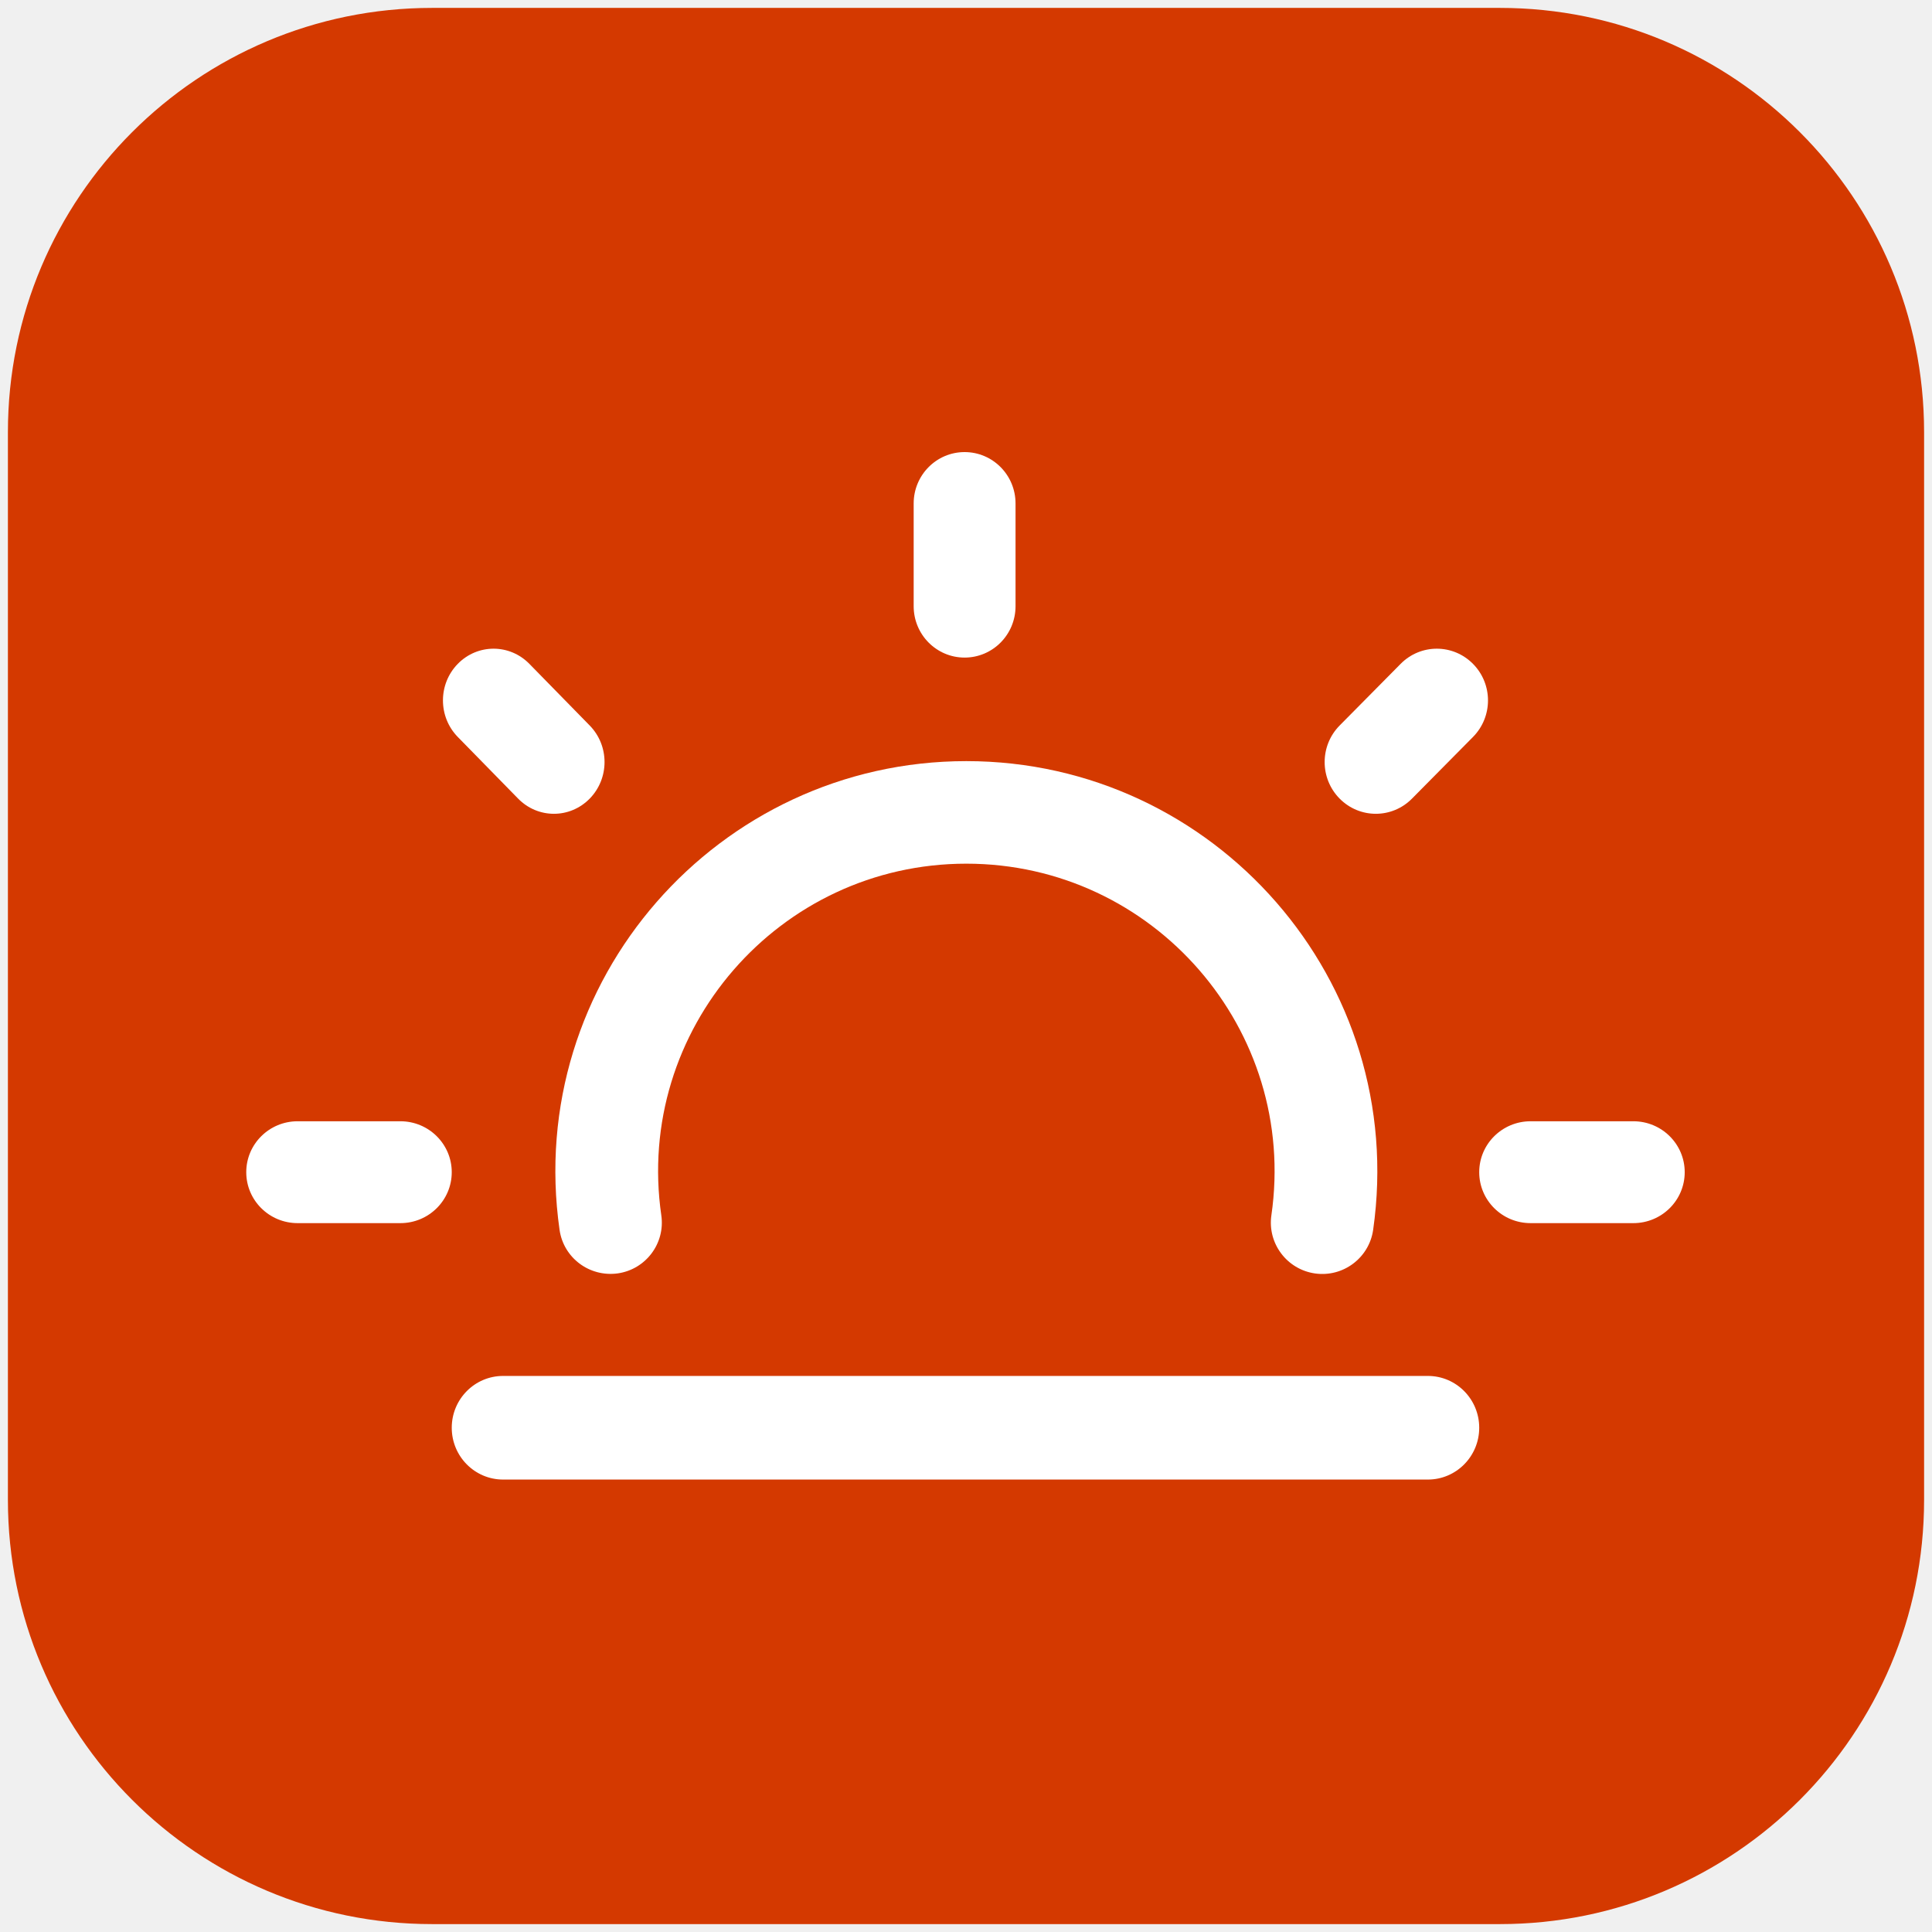
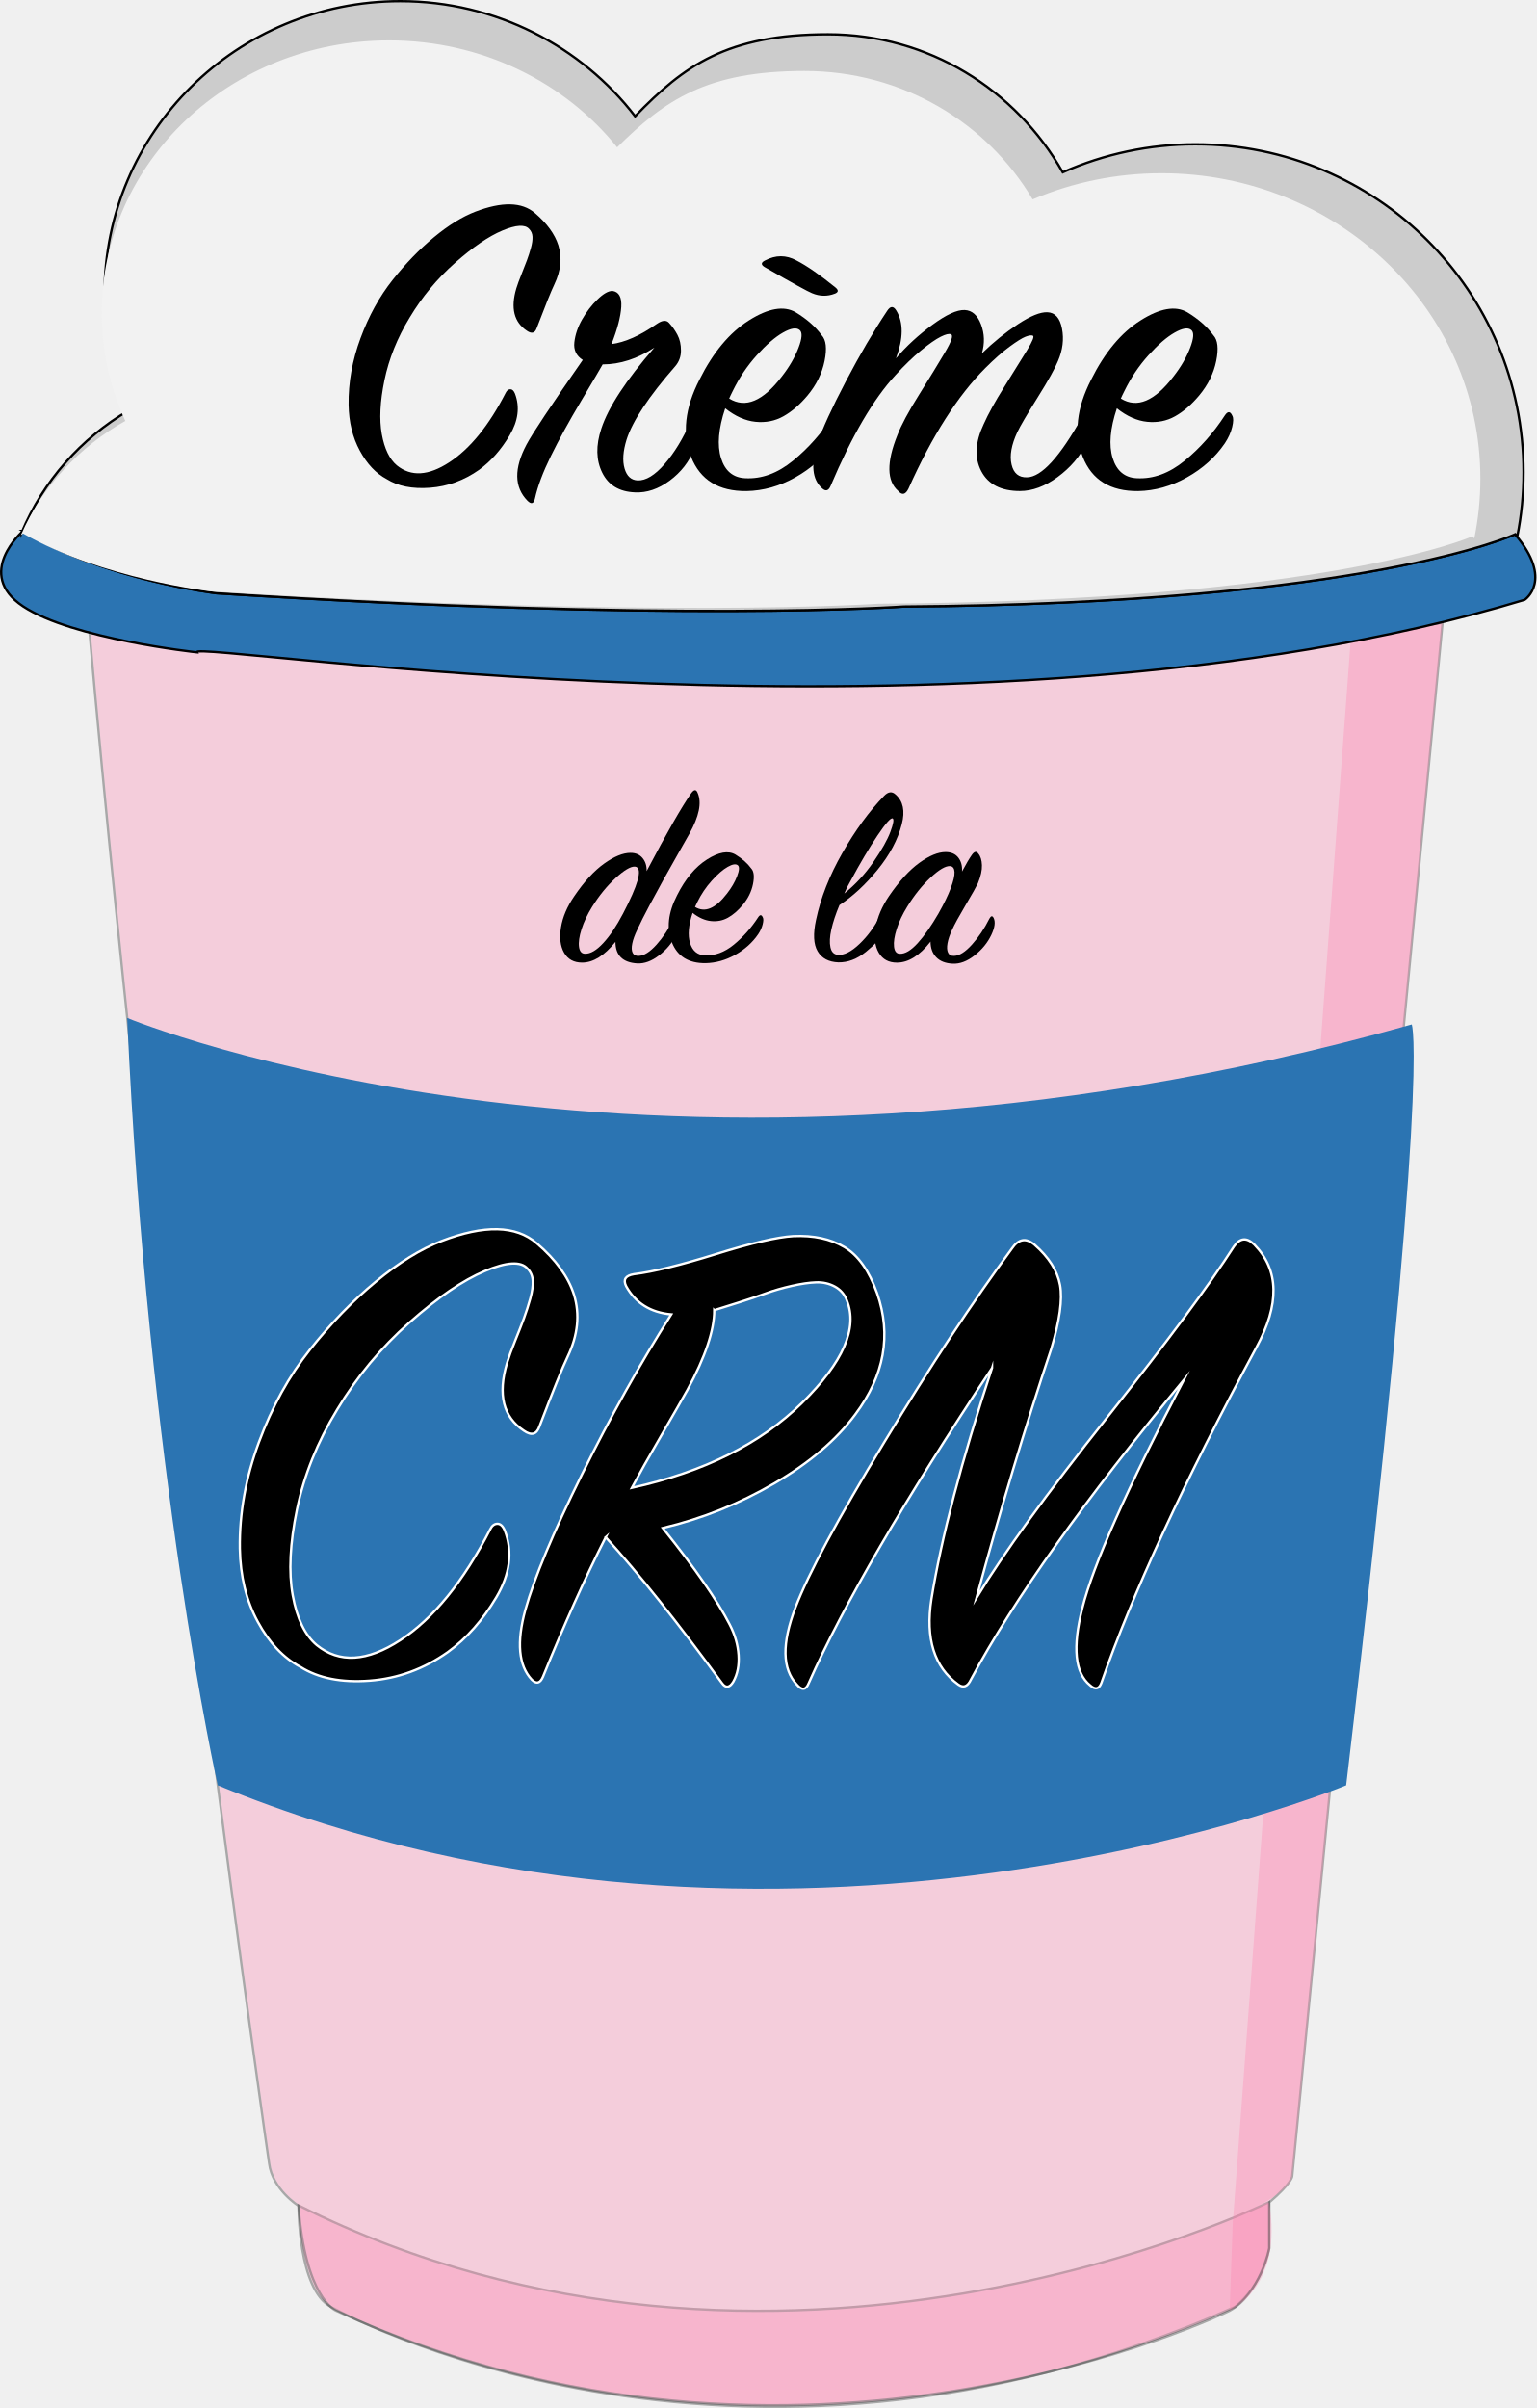
- <svg xmlns="http://www.w3.org/2000/svg" overflow="hidden" viewBox="0 0 1100 1100" version="1.1" id="svg496" width="1100" height="1100">
-   <defs id="defs476">
-     <clipPath id="a">
-       <rect y="687" width="1095" height="1100" id="rect473" x="0" />
-     </clipPath>
+ <svg xmlns="http://www.w3.org/2000/svg" id="Layer_1" data-name="Layer 1" viewBox="0 0 658.21 1031.4">
+   <defs>
+     <style>
+       .cls-1 {
+         fill: #000;
+       }
+ 
+       .cls-1, .cls-2, .cls-3, .cls-4 {
+         stroke-width: 0px;
+       }
+ 
+       .cls-5, .cls-6, .cls-3 {
+         isolation: isolate;
+       }
+ 
+       .cls-6, .cls-7, .cls-8, .cls-9 {
+         stroke-miterlimit: 10;
+       }
+ 
+       .cls-6, .cls-3 {
+         fill: #ff7bac;
+         opacity: .3;
+       }
+ 
+       .cls-6, .cls-8, .cls-9 {
+         stroke: #000;
+       }
+ 
+       .cls-2, .cls-8, .cls-4 {
+         fill-rule: evenodd;
+       }
+ 
+       .cls-2, .cls-9 {
+         fill: #2b74b2;
+       }
+ 
+       .cls-7 {
+         fill: none;
+         stroke: #fff;
+       }
+ 
+       .cls-8 {
+         fill: #ccc;
+       }
+ 
+       .cls-4 {
+         fill: #f2f2f2;
+       }
+     </style>
  </defs>
-   <g transform="translate(4.505,-687.5)" clip-path="url(#a)" fill-rule="evenodd" id="g494">
-     <path d="M 0,933.5 C 0,800.12 108.12,692 241.5,692 h 607.99 c 133.38,0 241.5,108.12 241.5,241.5 v 608 c 0,133.37 -108.12,241.5 -241.5,241.5 H 241.5 C 108.12,1783 0,1674.87 0,1541.5 Z" fill="#d43900" id="path478" />
-     <path d="m 954.7,1354.9 c 0,16.01 -13.078,29 -29.25,29 h -58.5 c -16.172,0 -29.25,-12.99 -29.25,-29 0,-16.01 13.078,-29 29.25,-29 h 58.5 c 16.172,0 29.25,12.99 29.25,29 z" fill="#ffffff" id="path480" />
-     <path d="m 252.7,1354.9 c 0,16.01 -13.078,29 -29.25,29 h -58.5 c -16.172,0 -29.25,-12.99 -29.25,-29 0,-16.01 13.078,-29 29.25,-29 h 58.5 c 16.172,0 29.25,12.99 29.25,29 z" fill="#ffffff" id="path482" />
-     <path d="m 256.14,1107.1 c -11.261,-11.51 -11.261,-30.12 0,-41.63 11.274,-11.51 29.481,-11.51 40.755,0 l 34.354,35.1 c 11.261,11.51 11.261,30.12 0,41.63 -11.274,11.52 -29.481,11.52 -40.755,0 z" fill="#ffffff" id="path484" />
-     <path d="m 758.23,1142.2 c -11.379,-11.51 -11.379,-30.12 0,-41.63 l 34.732,-35.1 c 11.379,-11.51 29.797,-11.51 41.19,0 11.392,11.51 11.392,30.12 0,41.63 l -34.732,35.1 c -11.379,11.52 -29.798,11.52 -41.19,0 z" fill="#ffffff" id="path486" />
-     <path d="m 719.36,1379.5 c 15.301,-105.6 -67.029,-200.26 -173.67,-200.26 -106.72,0 -188.96,94.78 -173.67,200.26 2.287,15.94 -8.828,30.75 -24.831,33.02 -16.055,2.19 -30.797,-8.81 -33.098,-24.75 -20.241,-141.79 90.247,-266.92 231.6,-266.92 141.47,0 251.81,125.28 231.61,266.94 -2.314,15.92 -17.082,27.04 -33.112,24.76 -15.99,-2.3 -27.105,-17.11 -24.83,-33.05 z" fill="#ffffff" id="path488" />
-     <path d="m 837.7,1500.4 c 0,16.28 -13.078,29.5 -29.25,29.5 h -526.5 c -16.172,0 -29.25,-13.22 -29.25,-29.5 0,-16.29 13.078,-29.5 29.25,-29.5 h 526.5 c 16.172,0 29.25,13.21 29.25,29.5 z" fill="#ffffff" id="path490" />
-     <path d="m 544.7,1061.9 c -16.008,0 -29,-13.08 -29,-29.25 v -58.502 c 0,-16.176 12.992,-29.25 29,-29.25 16.009,0 29,13.074 29,29.25 v 58.502 c 0,16.17 -12.991,29.25 -29,29.25 z" fill="#ffffff" id="path492" />
+   <g id="Layer_2" data-name="Layer 2">
+     <path class="cls-6" d="M127.88,944.7s-.3,35.8,13.9,43.4c0,0,170.5,96.3,387.3,0,0,0,11.8-8.8,14.6-25.2v-19.7s-210.7,103.9-415.8,1.4v.1h0Z" />
+     <path class="cls-6" d="M37.98,266.8s208.9,50.5,580,0c0,0-40.6,423.9-64.4,665.3,0,0,0,2.8-9.8,11.2v19.7s-4.2,19.7-16.9,26.7c0,0-184.4,91.2-383,0,0,0-13.2-5.6-16-44.9,0,0-11.2-7-12.6-18.2,0,0-47.8-328.5-77.3-659.7v-.1h0Z" />
+     <path class="cls-3" d="M543.68,943.3l-15.5,6.8-1.4,39.5s23.2-9.6,16.9-46.3Z" />
+     <path class="cls-3" d="M617.98,266.8l-39.4,8.2-50.3,675.2s23.9-10.1,25.3-18,64.4-665.3,64.4-665.3l-39.4,8.2h0l39.4-8.2" />
+   </g>
+   <path class="cls-9" d="M9.88,227.4s-21.1,18.3,0,32.3c21.1,14,74.4,19.7,74.4,19.7-3.4-5.6,333.4,48.7,568.9-22.5,0,0,12.6-8.4-4.2-28.1,0,0-63.2,29.7-262,31,0,0-97.6,6.9-294.3-5.7,0,0-47.8-5.6-82.9-26.7h.1,0Z" />
+   <path class="cls-8" d="M9.28,228c.4-.4.7-.6.7-.6,35.1,21.1,82.9,26.7,82.9,26.7,196.7,12.6,294.3,5.7,294.3,5.7,198.8-1.3,262-31,262-31,.3.3.5.7.8,1,1.8-8.9,2.7-18.1,2.7-27.5,0-77.6-63-140.5-140.6-140.5-19.6,0-38.9,4.1-56.8,12-20.1-35.4-57.5-59.1-100.6-59.1s-61.6,13.4-82.6,35.1h0C249.08,19.9,212.48.5,171.48.5,101.58.5,44.78,56.5,44.78,125.9c0,17.2,3.5,34.1,10.4,49.9-20.4,11.9-36.7,30.3-45.9,52.3,0,0,0-.1,0-.1Z" />
+   <path class="cls-4" d="M9.28,229.1l.6-.6c34.1,19.6,80.5,24.8,80.5,24.8,191.1,11.8,285.9,5.3,285.9,5.3,193.1-1.2,254.5-28.9,254.5-28.9.3.3.5.6.8.9,1.7-8.3,2.6-16.8,2.6-25.6,0-72.2-61.2-130.8-136.6-130.8-19,0-37.8,3.8-55.2,11.2-19.5-32.9-55.8-55-97.7-55s-59.9,12.5-80.3,32.7h0c-22.3-27.8-57.9-45.8-97.7-45.8-67.9,0-123.1,52.1-123.1,116.6,0,16,3.4,31.7,10.1,46.4-19.8,11.1-35.6,28.2-44.6,48.6l.2.2h0Z" />
+   <path class="cls-2" d="M54.48,436s225.8,94.2,550.3,2.8c0,0,8.4,18.3-28.1,325.9,0,0-240.6,99.7-483.4,0,0,0-30-133.5-38.8-328.7h0Z" />
+   <g class="cls-5">
+     <g class="cls-5">
+       <g class="cls-5">
+         <path class="cls-1" d="M216.64,168.24c.5-1.01,1.17-1.52,1.99-1.52s1.48.63,1.99,1.9c2.15,5.69,1.39,11.63-2.28,17.82-3.67,6.2-8.03,11.12-13.08,14.79-6.45,4.55-13.46,7.11-21.05,7.68-7.58.57-13.78-.66-18.58-3.7-4.55-2.4-8.38-6.45-11.47-12.13-3.1-5.69-4.71-12.26-4.83-19.72-.13-9.48,1.58-18.99,5.12-28.54,3.54-9.54,8.12-17.85,13.75-24.93,5.62-7.08,11.53-13.18,17.73-18.3,6.19-5.12,12.07-8.75,17.63-10.9,11.5-4.42,20.03-4.23,25.6.57,5.18,4.43,8.53,9.04,10.05,13.84,1.64,5.31,1.07,10.87-1.71,16.68-1.39,2.91-3.92,9.17-7.58,18.77-.76,2.15-2.15,2.53-4.17,1.14-5.56-3.67-7.08-9.73-4.55-18.2.5-1.64,1.23-3.63,2.18-5.97.95-2.34,1.74-4.36,2.37-6.07.63-1.71,1.2-3.47,1.71-5.31.5-1.83.73-3.41.66-4.74-.07-1.33-.54-2.43-1.42-3.32-1.77-2.02-5.59-1.8-11.47.66-5.88,2.46-12.64,7.08-20.29,13.84-7.65,6.76-14.12,14.57-19.43,23.42-5.31,8.72-8.91,17.67-10.81,26.83-1.9,9.17-2.27,16.87-1.14,23.13,1.14,6.26,3.29,10.71,6.45,13.37,6.07,4.93,13.56,4.49,22.47-1.33,8.91-5.81,16.97-15.74,24.17-29.77Z" />
+         <path class="cls-1" d="M261.96,147.39c5.81-.76,12.32-3.66,19.53-8.72,2.27-1.52,3.98-1.64,5.12-.38,1.39,1.52,2.59,3.22,3.6,5.12,1.01,1.9,1.52,4.14,1.52,6.73s-.82,4.83-2.46,6.73c-11.38,13.02-18.33,23.51-20.86,31.47-1.52,4.93-1.8,9.04-.85,12.32.95,3.29,2.81,4.99,5.59,5.12,3.54.13,7.39-2.21,11.57-7.02,4.17-4.8,7.84-10.81,11-18.01.88-1.77,1.77-1.83,2.65-.19,1.39,3.03,1.07,6.95-.95,11.75-2.15,5.44-5.66,9.95-10.52,13.56-4.87,3.6-9.83,5.28-14.88,5.02-6.7-.25-11.38-3.07-14.03-8.44-2.65-5.37-2.78-11.66-.38-18.87,3.03-9.22,10.62-20.79,22.75-34.7-7.33,4.8-14.73,7.2-22.18,7.2-.76,1.39-3.79,6.54-9.1,15.45-5.31,8.91-9.67,16.84-13.08,23.79-3.41,6.95-5.69,13.02-6.83,18.2-.5,2.28-1.58,2.59-3.22.95-5.69-5.82-5.81-13.84-.38-24.08,2.4-4.55,10.43-16.62,24.08-36.21-2.78-1.77-3.98-4.3-3.6-7.58.38-3.29,1.48-6.54,3.32-9.76,1.83-3.22,4.01-6.07,6.54-8.53,2.53-2.46,4.67-3.7,6.45-3.7,2.78.38,4.04,2.66,3.79,6.83-.25,4.17-1.64,9.48-4.17,15.93Z" />
+         <path class="cls-1" d="M310.68,174.88c-2.91,8.72-3.51,15.83-1.8,21.33,1.71,5.5,5.15,8.38,10.33,8.63,7.08.38,13.9-2.12,20.48-7.49,6.57-5.37,12.32-11.85,17.25-19.43,1.26-1.9,2.34-1.83,3.22.19.5.89.47,2.5-.09,4.83-.57,2.34-1.61,4.64-3.13,6.92-4.05,5.94-9.45,10.81-16.21,14.6-6.76,3.79-13.75,5.75-20.95,5.88-11.88.12-19.78-4.74-23.7-14.6-3.92-9.86-2.72-20.92,3.6-33.18,5.81-11.63,12.86-20.07,21.14-25.31,8.28-5.24,14.95-6.41,20-3.51,4.8,2.91,8.53,6.19,11.19,9.86,1.9,2.02,2.3,5.69,1.23,11-1.08,5.31-3.51,10.24-7.3,14.79-3.29,3.92-6.73,6.89-10.33,8.91-3.6,2.02-7.58,2.81-11.94,2.37-4.36-.44-8.69-2.37-12.99-5.78ZM312.39,170.71c6.95,4.3,14.47,1.14,22.56-9.48,3.16-4.04,5.53-8.12,7.11-12.23,1.58-4.11,1.74-6.67.47-7.68-1.39-1.14-3.76-.76-7.11,1.14-3.35,1.9-7.08,5.12-11.19,9.67-4.11,4.55-7.55,9.67-10.33,15.36-.76,1.52-1.27,2.59-1.52,3.22ZM327.74,111.55c4.55-2.4,9.04-2.4,13.46,0,4.42,2.28,9.98,6.13,16.69,11.57,1.39,1.14,1.33,2.02-.19,2.65-3.29,1.27-6.57,1.2-9.86-.19-1.64-.63-8.41-4.36-20.29-11.19-1.64-1.01-1.58-1.96.19-2.84Z" />
+         <path class="cls-1" d="M383.86,153.45c4.42-5.18,9.6-9.95,15.55-14.31,5.94-4.36,10.55-6.48,13.84-6.35,3.16.13,5.5,2.18,7.01,6.16,1.52,3.98,1.64,8.12.38,12.42,4.93-4.8,10.08-8.97,15.45-12.51,5.37-3.54,9.58-5.24,12.61-5.12,3.29.13,5.37,2.46,6.26,7.01.88,4.55.31,9.17-1.71,13.84-1.27,3.16-4.17,8.38-8.72,15.64-4.55,7.27-7.46,12.23-8.72,14.88-2.53,5.44-3.35,10.05-2.46,13.84.88,3.79,3.1,5.63,6.64,5.5,6.19-.12,14.09-8.78,23.7-25.98,1.14-1.9,2.28-2.02,3.41-.38.5.51.6,2.12.28,4.83-.32,2.72-.98,5.09-1.99,7.11-2.78,5.56-6.89,10.33-12.32,14.32-5.44,3.98-10.81,5.97-16.12,5.97-8.09,0-13.62-2.84-16.59-8.53-2.97-5.69-2.62-12.39,1.04-20.1,1.9-4.3,4.86-9.67,8.91-16.12,4.04-6.45,7.27-11.63,9.67-15.55,2.4-3.92,3.22-6,2.46-6.26-.63-.25-1.68-.09-3.13.47-1.46.57-3.73,1.99-6.83,4.27-3.1,2.28-6.54,5.31-10.33,9.1-11.88,11.88-22.88,29.14-32.99,51.76-1.27,2.53-2.72,2.84-4.36.95-4.93-4.29-5.06-12.26-.38-23.89,1.64-4.29,4.74-10.08,9.29-17.35,4.55-7.27,8.25-13.3,11.09-18.11,2.84-4.8,3.7-7.39,2.56-7.77-.76-.38-2.21-.03-4.36,1.04-2.15,1.08-4.96,3.03-8.44,5.88-3.48,2.84-7.11,6.35-10.9,10.52-9.48,10.24-18.77,26.1-27.87,47.59-.89,2.02-2.08,2.34-3.6.95-4.29-3.79-4.93-10.3-1.9-19.53,2.02-6.07,6.03-14.82,12.04-26.26,6-11.44,11.91-21.52,17.73-30.24,1.39-2.15,2.72-2.15,3.98,0,3.03,5.06,2.97,11.82-.19,20.29Z" />
+         <path class="cls-1" d="M478.47,174.88c-2.91,8.72-3.51,15.83-1.8,21.33,1.71,5.5,5.15,8.38,10.33,8.63,7.08.38,13.9-2.12,20.48-7.49,6.57-5.37,12.32-11.85,17.25-19.43,1.26-1.9,2.34-1.83,3.22.19.5.89.47,2.5-.09,4.83-.57,2.34-1.61,4.64-3.13,6.92-4.05,5.94-9.45,10.81-16.21,14.6-6.76,3.79-13.75,5.75-20.95,5.88-11.88.12-19.78-4.74-23.7-14.6-3.92-9.86-2.72-20.92,3.6-33.18,5.81-11.63,12.86-20.07,21.14-25.31,8.28-5.24,14.95-6.41,20-3.51,4.8,2.91,8.53,6.19,11.19,9.86,1.9,2.02,2.3,5.69,1.23,11-1.08,5.31-3.51,10.24-7.3,14.79-3.29,3.92-6.73,6.89-10.33,8.91-3.6,2.02-7.58,2.81-11.95,2.37-4.36-.44-8.69-2.37-12.99-5.78ZM480.18,170.71c6.95,4.3,14.47,1.14,22.56-9.48,3.16-4.04,5.53-8.12,7.11-12.23,1.58-4.11,1.74-6.67.47-7.68-1.39-1.14-3.76-.76-7.11,1.14-3.35,1.9-7.08,5.12-11.19,9.67-4.11,4.55-7.55,9.67-10.33,15.36-.76,1.52-1.27,2.59-1.52,3.22Z" />
+       </g>
+     </g>
+   </g>
+   <g class="cls-5">
+     <g class="cls-5">
+       <g class="cls-5">
+         <path class="cls-1" d="M272.99,398.26c-1.08,2.23-1.79,4.19-2.13,5.88-.35,1.69-.29,3.01.17,3.97.46.96,1.34,1.4,2.65,1.32,2.23-.08,4.74-1.67,7.55-4.78,2.8-3.11,5.28-6.82,7.43-11.12.69-1.23,1.31-1.27,1.84-.12.77,1.84.46,4.22-.92,7.14-1.61,3.3-4.01,6.18-7.2,8.64-3.19,2.46-6.32,3.61-9.39,3.46-6.22-.38-9.33-3.46-9.33-9.22-4.76,5.92-9.52,8.87-14.28,8.87-3.53,0-6.11-1.4-7.72-4.21s-2.05-6.43-1.33-10.89c.73-4.45,2.63-8.91,5.7-13.36,4.22-6.22,8.49-10.87,12.79-13.94,4.3-3.07,8.06-4.61,11.29-4.61,2.23,0,3.95.75,5.18,2.25,1.23,1.5,1.8,3.36,1.73,5.59,8.6-16.36,14.98-27.49,19.12-33.41,1.23-1.69,2.15-1.69,2.77,0,1.77,4.15.58,9.95-3.57,17.39-.69,1.23-2.32,4.11-4.9,8.64-2.57,4.53-4.71,8.31-6.39,11.35-1.69,3.04-3.63,6.61-5.82,10.71-2.19,4.11-3.94,7.58-5.24,10.43ZM271.95,371.19c-1.84-.08-4.59,1.56-8.24,4.9-3.65,3.34-7.01,7.47-10.08,12.38-2,3.23-3.5,6.39-4.49,9.5-1,3.11-1.36,5.64-1.09,7.6.27,1.96,1.13,2.94,2.59,2.94,2.3.08,4.9-1.44,7.78-4.55,2.88-3.11,5.7-7.32,8.47-12.61,6.45-12.29,8.33-18.97,5.65-20.04l-.58-.12Z" />
+       </g>
+       <g class="cls-5">
+         <path class="cls-1" d="M296.72,391c-1.77,5.3-2.13,9.62-1.09,12.96,1.04,3.34,3.13,5.09,6.28,5.24,4.3.23,8.45-1.29,12.44-4.55,3.99-3.26,7.49-7.2,10.48-11.81.77-1.15,1.42-1.11,1.96.12.31.54.29,1.52-.06,2.94-.35,1.42-.98,2.82-1.9,4.2-2.46,3.61-5.74,6.57-9.85,8.87-4.11,2.3-8.35,3.49-12.73,3.57-7.22.08-12.02-2.88-14.4-8.87s-1.65-12.71,2.19-20.16c3.53-7.06,7.81-12.19,12.84-15.38,5.03-3.19,9.08-3.9,12.15-2.13,2.92,1.77,5.18,3.76,6.8,5.99,1.15,1.23,1.4,3.46.75,6.68-.65,3.23-2.13,6.22-4.44,8.99-2,2.38-4.09,4.19-6.28,5.41-2.19,1.23-4.61,1.71-7.26,1.44-2.65-.27-5.28-1.44-7.89-3.51ZM297.75,388.47c4.22,2.61,8.79.69,13.71-5.76,1.92-2.46,3.36-4.93,4.32-7.43.96-2.5,1.05-4.05.29-4.67-.85-.69-2.29-.46-4.32.69-2.04,1.15-4.3,3.11-6.8,5.88-2.5,2.76-4.59,5.88-6.28,9.33-.46.92-.77,1.58-.92,1.96Z" />
+         <path class="cls-1" d="M359.61,387.66c-1.61,3.84-2.76,7.32-3.46,10.43s-.83,5.66-.4,7.66c.42,2,1.48,3.07,3.17,3.23,2.69.23,5.8-1.34,9.33-4.72,3.53-3.38,6.45-7.37,8.75-11.98.23-.46.52-.79.86-.98.35-.19.67-.21.98-.06.31.15.54.5.69,1.04.54,1.84.15,4.22-1.15,7.14-1.15,2.46-3.63,5.22-7.43,8.29-3.8,3.07-7.74,4.57-11.81,4.49-4.15-.16-7.1-1.73-8.87-4.72-1.77-3-2-7.49-.69-13.48,2-9.45,5.76-19.01,11.29-28.68,5.53-9.68,11.48-17.82,17.86-24.42,1.77-1.84,3.42-2.03,4.95-.58,3.23,2.84,4.11,7.07,2.65,12.67-1.69,6.61-5.15,13.11-10.37,19.53-5.22,6.41-10.68,11.46-16.36,15.15ZM361.69,382.71c4.76-3.84,8.93-8.35,12.5-13.54,3.57-5.18,5.99-9.48,7.26-12.9,1.27-3.42,1.59-5.32.98-5.7-.77-.46-2.96,2-6.57,7.37-3.61,5.38-7.41,11.79-11.41,19.24-1.08,1.84-2,3.69-2.76,5.53Z" />
+         <path class="cls-1" d="M412.14,373.26c1.69-3.15,3.07-5.49,4.15-7.03,1.07-1.54,2-1.77,2.76-.69,1,1.15,1.54,2.82,1.61,5.01.08,2.19-.5,4.78-1.73,7.78-.69,1.46-2.46,4.59-5.3,9.39-2.84,4.8-4.76,8.31-5.76,10.54-1,2.15-1.65,4.07-1.96,5.76-.31,1.69-.23,3.04.23,4.03.46,1,1.34,1.46,2.65,1.38,2.23-.08,4.76-1.69,7.6-4.84,2.84-3.15,5.34-6.87,7.49-11.17.69-1.23,1.3-1.27,1.84-.12.77,1.69.42,4.07-1.04,7.14-1.61,3.38-4.01,6.32-7.2,8.81-3.19,2.5-6.32,3.67-9.39,3.51-3.07-.15-5.42-1.08-7.03-2.76-1.61-1.69-2.42-3.92-2.42-6.68-4.68,5.99-9.49,8.99-14.4,8.99-3.53,0-6.13-1.4-7.78-4.21-1.65-2.8-2.09-6.43-1.32-10.89.77-4.45,2.69-8.95,5.76-13.48,4.38-6.37,8.7-11.1,12.96-14.17,4.26-3.07,8.01-4.61,11.23-4.61,2.38,0,4.19.79,5.42,2.36,1.23,1.58,1.77,3.55,1.61,5.93ZM402.12,391.12c2.3-4.07,4.03-7.64,5.18-10.71,1.15-3.07,1.69-5.38,1.61-6.91-.08-1.54-.69-2.38-1.84-2.53-1.92-.15-4.71,1.46-8.35,4.84-3.65,3.38-7.01,7.57-10.08,12.56-2,3.23-3.5,6.39-4.49,9.5-1,3.11-1.38,5.66-1.15,7.66.23,2,1.08,3,2.53,3,2.23.08,4.76-1.44,7.6-4.55,2.84-3.11,5.84-7.39,8.99-12.84Z" />
+       </g>
+     </g>
+   </g>
+   <g class="cls-5">
+     <g class="cls-5">
+       <g class="cls-5">
+         <path class="cls-1" d="M209.95,655.09c.8-1.61,1.86-2.42,3.17-2.42s2.36,1.01,3.17,3.02c3.42,9.06,2.21,18.53-3.62,28.39-5.84,9.87-12.79,17.72-20.84,23.56-10.27,7.25-21.44,11.33-33.52,12.23-12.08.91-21.95-1.06-29.6-5.89-7.25-3.82-13.34-10.27-18.27-19.33-4.94-9.06-7.5-19.53-7.7-31.41-.2-15.1,2.51-30.25,8.15-45.45,5.63-15.2,12.93-28.44,21.89-39.71,8.96-11.27,18.37-20.99,28.24-29.14,9.86-8.15,19.22-13.94,28.09-17.37,18.32-7.04,31.91-6.74,40.77.91,8.25,7.05,13.59,14.4,16.01,22.05,2.61,8.46,1.71,17.32-2.72,26.58-2.22,4.63-6.24,14.6-12.08,29.9-1.21,3.43-3.43,4.03-6.64,1.81-8.86-5.84-11.28-15.5-7.25-28.99.8-2.61,1.96-5.79,3.47-9.51,1.51-3.72,2.77-6.95,3.78-9.66,1-2.72,1.91-5.54,2.72-8.46.8-2.92,1.16-5.44,1.06-7.55-.1-2.11-.86-3.87-2.26-5.29-2.82-3.22-8.91-2.87-18.27,1.06-9.36,3.93-20.14,11.28-32.31,22.05-12.18,10.77-22.5,23.21-30.96,37.3-8.46,13.89-14.19,28.14-17.21,42.73-3.02,14.6-3.62,26.88-1.81,36.84,1.81,9.97,5.23,17.06,10.27,21.29,9.66,7.85,21.59,7.15,35.79-2.11,14.19-9.26,27.03-25.07,38.5-47.41Z" />
+       </g>
+       <g class="cls-5">
+         <path class="cls-1" d="M259.49,658.41c-8.86,17.52-17.82,37.45-26.88,59.8-1.21,2.82-2.82,3.22-4.83,1.21-5.64-6.04-6.54-16.01-2.72-29.9,3.82-13.69,11.88-32.96,24.16-57.83,12.28-24.86,25.07-47.76,38.35-68.71-8.86-.8-15.3-4.83-19.33-12.08-1.41-2.82-.3-4.53,3.32-5.13,8.25-1,19.98-3.87,35.18-8.61,15.2-4.73,26.22-7.3,33.07-7.7,8.65-.4,15.95,1.16,21.89,4.68,5.94,3.53,10.62,10.12,14.04,19.78,6.24,17.92,3.12,35.23-9.36,51.94-8.06,10.87-19.58,20.69-34.58,29.45-15,8.76-30.96,15.15-47.87,19.18,13.89,17.32,23.45,31.11,28.69,41.37,2.21,4.23,3.47,8.56,3.78,12.99.3,4.43-.45,8.26-2.26,11.48-1.61,2.61-3.22,2.82-4.83.6-19.13-26.17-35.74-47.01-49.83-62.51ZM305.99,561.17c0,8.66-3.83,20.04-11.48,34.13-2.02,3.62-5.74,10.12-11.17,19.48-5.44,9.36-9.66,16.87-12.68,22.5,31-6.84,55.31-18.97,72.93-36.39,17.62-17.41,24.01-32.06,19.18-43.94-1.01-2.61-2.72-4.58-5.13-5.89-2.42-1.31-5.09-1.91-8-1.81-2.92.1-6.39.6-10.42,1.51-4.03.91-7.7,1.96-11.02,3.17-3.32,1.21-7.2,2.52-11.63,3.93-4.43,1.41-7.96,2.52-10.57,3.32Z" />
+       </g>
+       <g class="cls-5">
+         <path class="cls-1" d="M424.98,585.93c-37.65,56.78-63.83,101.77-78.52,134.99-1.21,3.02-2.92,3.22-5.13.6-6.24-6.64-6.44-17.61-.6-32.92,5.44-14.29,18.12-37.9,38.05-70.82,19.93-32.92,38.15-60.55,54.66-82.9,2.82-4.23,6.04-4.83,9.66-1.81,6.24,5.44,9.91,11.23,11.02,17.36,1.1,6.14-.15,15.25-3.78,27.33-11.07,33.22-21.74,68.76-32.01,106.61,11.48-18.92,30.15-44.7,56.02-77.31,25.87-32.62,43.94-56.97,54.21-73.08,2.61-3.82,5.53-4.12,8.76-.91,10.67,10.87,10.97,25.57.91,44.09-31.01,57.58-53.15,105.5-66.44,143.75-1.01,2.61-2.62,2.92-4.83.91-6.45-5.23-7.55-16.2-3.32-32.92,4.63-18.52,19.12-51.14,43.49-97.85-42.48,51.34-72.89,94.12-91.2,128.35-1.41,3.02-3.22,3.72-5.44,2.11-10.27-7.45-14.1-19.63-11.48-36.54,4.23-26.17,12.88-59.19,25.97-99.06Z" />
+       </g>
+     </g>
+     <g class="cls-5">
+       <g class="cls-5">
+         <path class="cls-7" d="M209.95,655.09c.8-1.61,1.86-2.42,3.17-2.42s2.36,1.01,3.17,3.02c3.42,9.06,2.21,18.53-3.62,28.39-5.84,9.87-12.79,17.72-20.84,23.56-10.27,7.25-21.44,11.33-33.52,12.23-12.08.91-21.95-1.06-29.6-5.89-7.25-3.82-13.34-10.27-18.27-19.33-4.94-9.06-7.5-19.53-7.7-31.41-.2-15.1,2.51-30.25,8.15-45.45,5.63-15.2,12.93-28.44,21.89-39.71,8.96-11.27,18.37-20.99,28.24-29.14,9.86-8.15,19.22-13.94,28.09-17.37,18.32-7.04,31.91-6.74,40.77.91,8.25,7.05,13.59,14.4,16.01,22.05,2.61,8.46,1.71,17.32-2.72,26.58-2.22,4.63-6.24,14.6-12.08,29.9-1.21,3.43-3.43,4.03-6.64,1.81-8.86-5.84-11.28-15.5-7.25-28.99.8-2.61,1.96-5.79,3.47-9.51,1.51-3.72,2.77-6.95,3.78-9.66,1-2.72,1.91-5.54,2.72-8.46.8-2.92,1.16-5.44,1.06-7.55-.1-2.11-.86-3.87-2.26-5.29-2.82-3.22-8.91-2.87-18.27,1.06-9.36,3.93-20.14,11.28-32.31,22.05-12.18,10.77-22.5,23.21-30.96,37.3-8.46,13.89-14.19,28.14-17.21,42.73-3.02,14.6-3.62,26.88-1.81,36.84,1.81,9.97,5.23,17.06,10.27,21.29,9.66,7.85,21.59,7.15,35.79-2.11,14.19-9.26,27.03-25.07,38.5-47.41Z" />
+       </g>
+       <g class="cls-5">
+         <path class="cls-7" d="M259.49,658.41c-8.86,17.52-17.82,37.45-26.88,59.8-1.21,2.82-2.82,3.22-4.83,1.21-5.64-6.04-6.54-16.01-2.72-29.9,3.82-13.69,11.88-32.96,24.16-57.83,12.28-24.86,25.07-47.76,38.35-68.71-8.86-.8-15.3-4.83-19.33-12.08-1.41-2.82-.3-4.53,3.32-5.13,8.25-1,19.98-3.87,35.18-8.61,15.2-4.73,26.22-7.3,33.07-7.7,8.65-.4,15.95,1.16,21.89,4.68,5.94,3.53,10.62,10.12,14.04,19.78,6.24,17.92,3.12,35.23-9.36,51.94-8.06,10.87-19.58,20.69-34.58,29.45-15,8.76-30.96,15.15-47.87,19.18,13.89,17.32,23.45,31.11,28.69,41.37,2.21,4.23,3.47,8.56,3.78,12.99.3,4.43-.45,8.26-2.26,11.48-1.61,2.61-3.22,2.82-4.83.6-19.13-26.17-35.74-47.01-49.83-62.51ZM305.99,561.17c0,8.66-3.83,20.04-11.48,34.13-2.02,3.62-5.74,10.12-11.17,19.48-5.44,9.36-9.66,16.87-12.68,22.5,31-6.84,55.31-18.97,72.93-36.39,17.62-17.41,24.01-32.06,19.18-43.94-1.01-2.61-2.72-4.58-5.13-5.89-2.42-1.31-5.09-1.91-8-1.81-2.92.1-6.39.6-10.42,1.51-4.03.91-7.7,1.96-11.02,3.17-3.32,1.21-7.2,2.52-11.63,3.93-4.43,1.41-7.96,2.52-10.57,3.32Z" />
+       </g>
+       <g class="cls-5">
+         <path class="cls-7" d="M424.98,585.93c-37.65,56.78-63.83,101.77-78.52,134.99-1.21,3.02-2.92,3.22-5.13.6-6.24-6.64-6.44-17.61-.6-32.92,5.44-14.29,18.12-37.9,38.05-70.82,19.93-32.92,38.15-60.55,54.66-82.9,2.82-4.23,6.04-4.83,9.66-1.81,6.24,5.44,9.91,11.23,11.02,17.36,1.1,6.14-.15,15.25-3.78,27.33-11.07,33.22-21.74,68.76-32.01,106.61,11.48-18.92,30.15-44.7,56.02-77.31,25.87-32.62,43.94-56.97,54.21-73.08,2.61-3.82,5.53-4.12,8.76-.91,10.67,10.87,10.97,25.57.91,44.09-31.01,57.58-53.15,105.5-66.44,143.75-1.01,2.61-2.62,2.92-4.83.91-6.45-5.23-7.55-16.2-3.32-32.92,4.63-18.52,19.12-51.14,43.49-97.85-42.48,51.34-72.89,94.12-91.2,128.35-1.41,3.02-3.22,3.72-5.44,2.11-10.27-7.45-14.1-19.63-11.48-36.54,4.23-26.17,12.88-59.19,25.97-99.06Z" />
+       </g>
+     </g>
  </g>
</svg>
